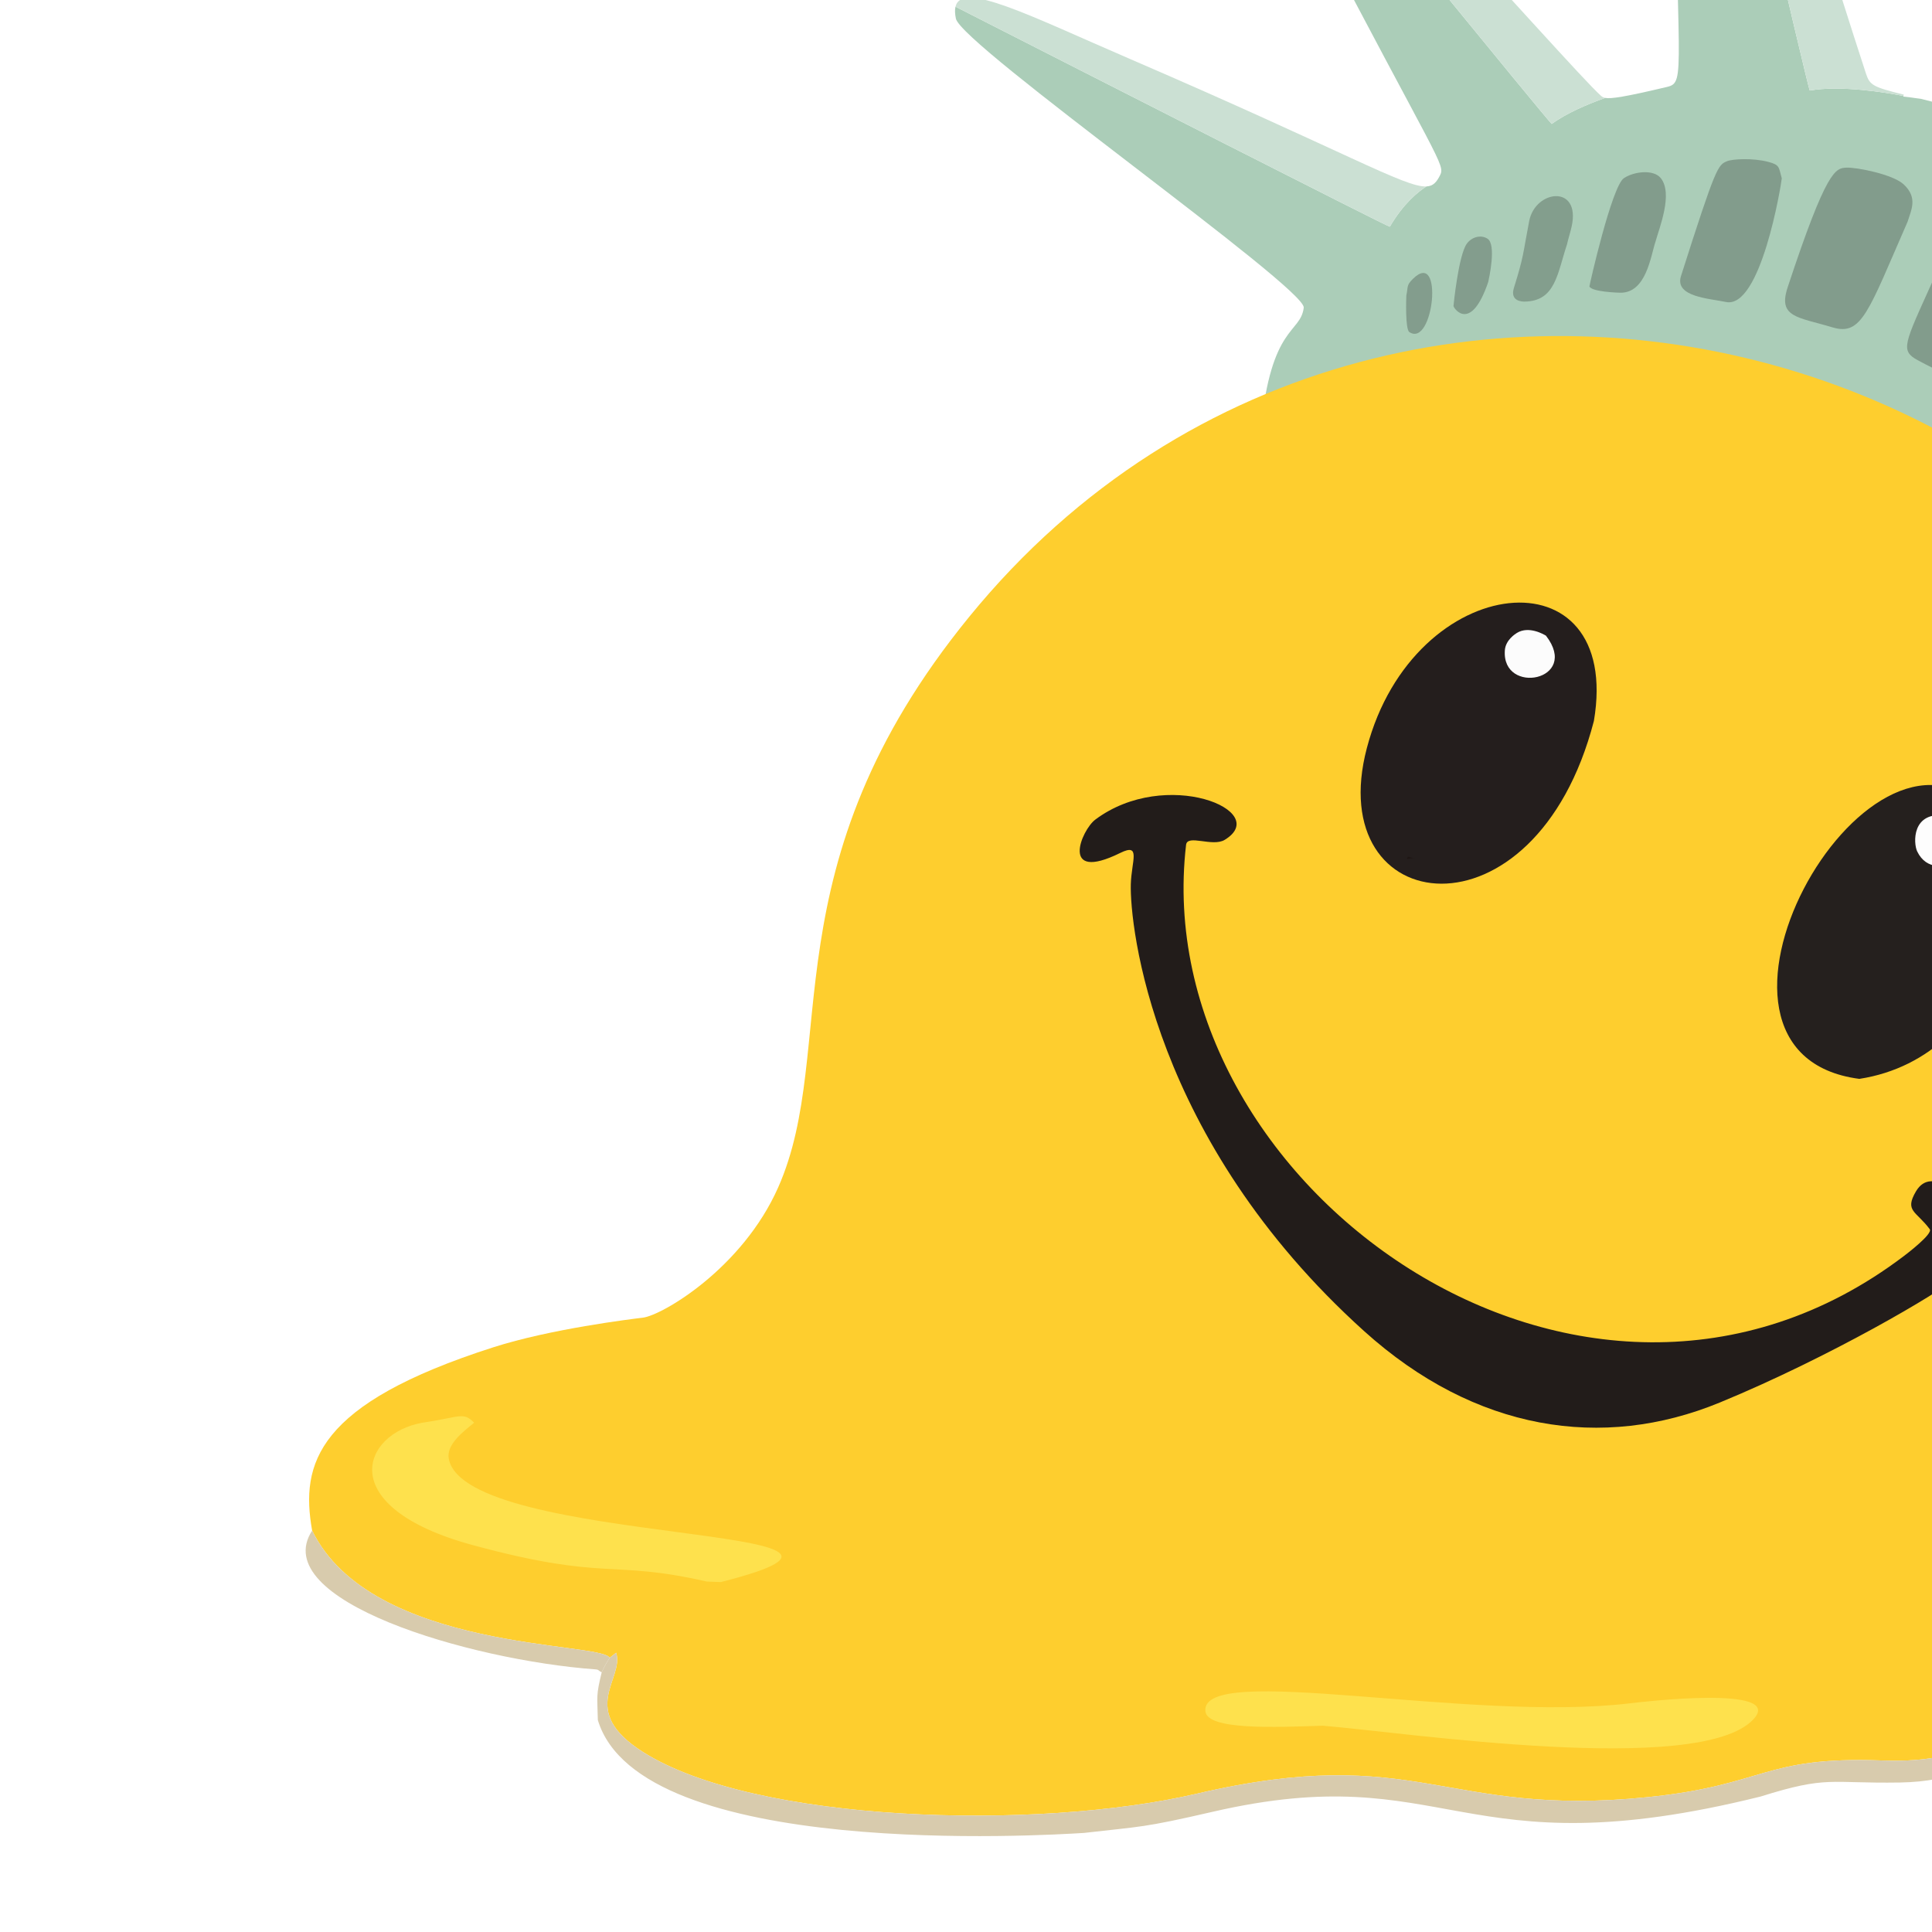
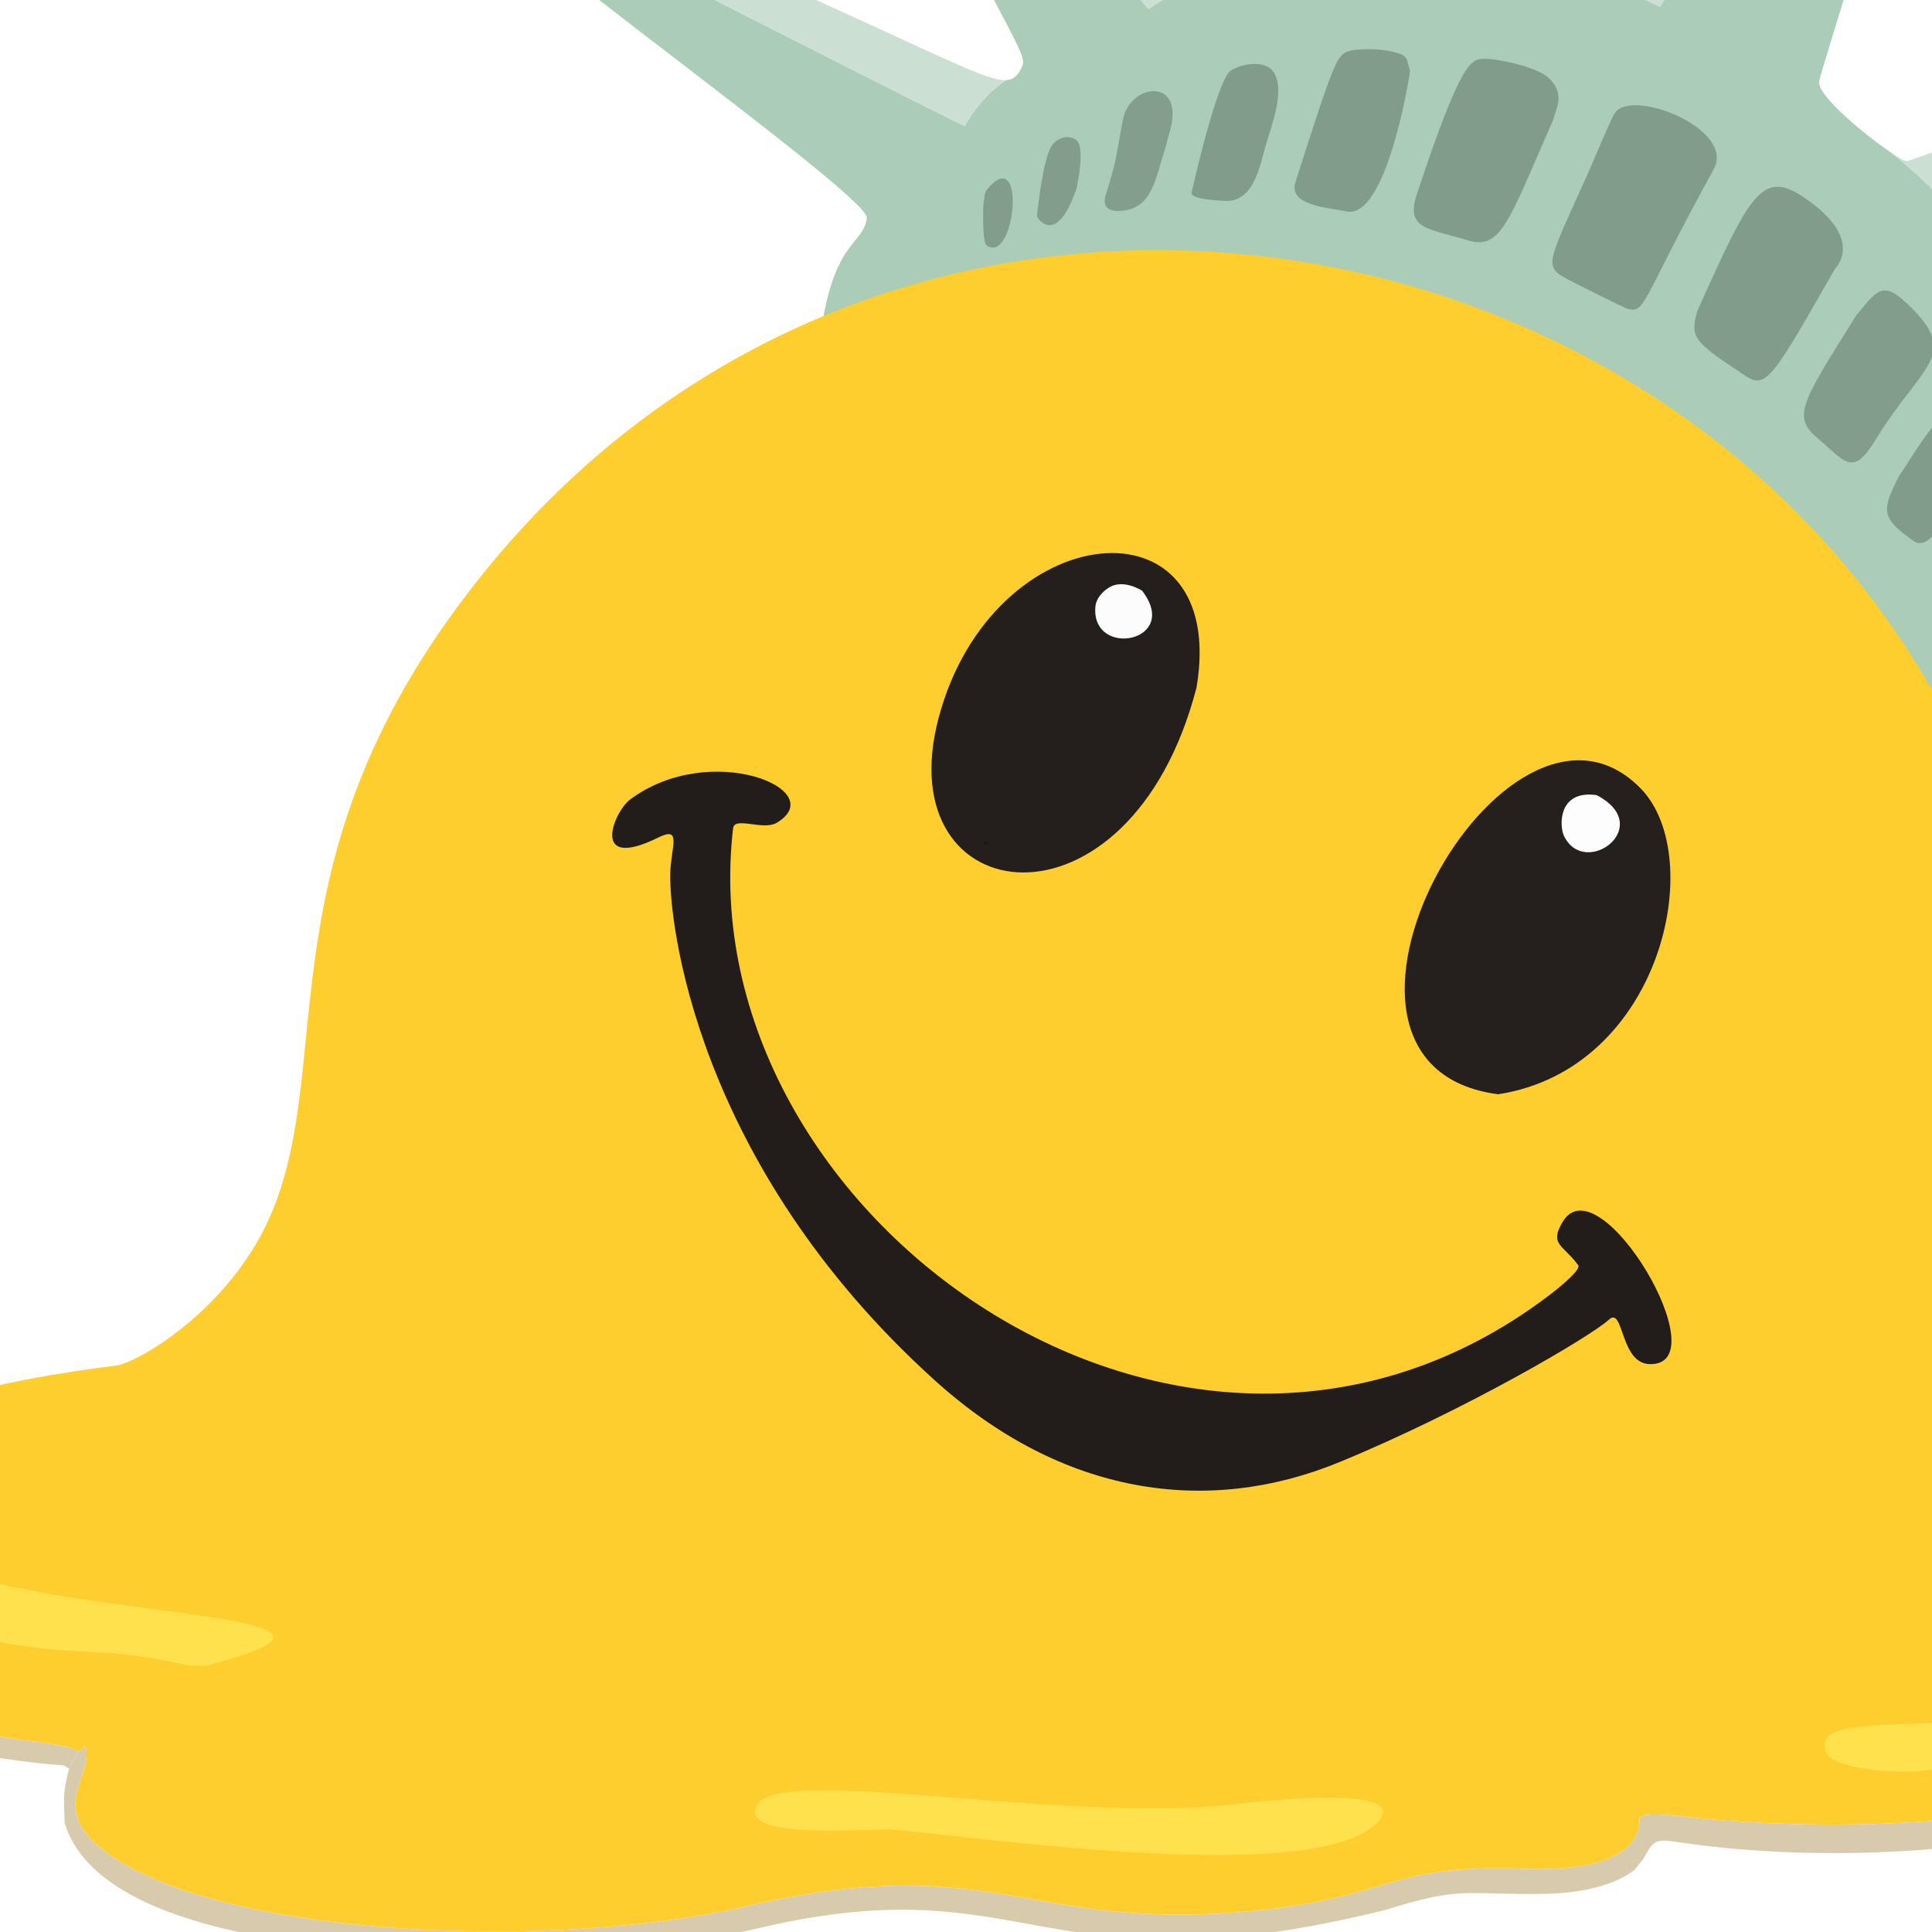
- <svg xmlns="http://www.w3.org/2000/svg" width="32" height="32" viewBox="-200 300 1250 1200" style="fill-rule:evenodd;clip-rule:evenodd;stroke-linejoin:round;stroke-miterlimit:2;overflow:visible;">
+ <svg xmlns="http://www.w3.org/2000/svg" width="32" height="32" viewBox="150 350 1100 1100" style="fill-rule:evenodd;clip-rule:evenodd;stroke-linejoin:round;stroke-miterlimit:2;overflow:hidden;">
  <g transform="matrix(1,0,0,1,-429.0117,-1705.5)">
    <g transform="matrix(1.572823,0.015539,-0.015539,1.572823,68.47555,-1791.941)">
      <g transform="matrix(1.832551,0.416626,-0.416626,1.832551,95.35139,1692.707)">
        <path d="M412.073,329.471C413.503,329.056 413.999,328.068 414.395,326.462C415.05,323.807 413.661,324.022 372.962,277.084C352.051,252.967 344.126,244.312 345.439,241.095C368.053,258.419 435.428,310.003 435.59,309.814C438.185,306.789 442.119,303.868 445.658,301.57C446.912,301.51 449.677,300.433 458.293,296.089C462.198,294.12 459.529,292.496 443.956,229.387C437.633,203.767 432.959,187.944 436.946,185.989C448.317,208.835 488.608,289.742 488.843,289.641C495.221,286.895 505.113,286.218 509.064,286.053L509.059,286.193C509.059,286.193 509.654,286.112 510.673,286.004L510.78,286.002L510.778,285.992C511.387,285.929 512.136,285.856 512.993,285.786C514.844,285.803 516.993,285.829 519.499,285.88C520.126,285.893 520.671,285.789 521.195,285.472C524.651,285.508 528.289,285.794 531.292,286.594C531.544,286.661 560.609,197.651 567.922,175.243C568.734,175.426 569.516,176.204 570.305,177.593C572.277,181.063 564.263,290.484 564.464,293.502C564.642,296.186 575.453,301.511 581.162,303.639C584.485,305.197 593.16,309.526 597.886,314.325C598.074,314.515 674.485,250.013 684.069,241.922C690.274,243.348 681.11,252.417 675.913,258.844C618.746,329.552 616.552,328.928 617.347,331.558C617.552,332.232 627.631,343.886 627.847,344.095C627.933,344.178 628.082,344.246 628.29,344.297C630.936,347.314 636.737,354.326 639.069,360.312C639.158,360.54 719.103,336.282 742.012,329.325C745.832,334.494 725.119,342.585 686.488,361.475C648.37,380.115 645.226,379.03 646.453,383.514C646.495,383.665 646.573,383.816 646.684,383.967C647.4,386.215 650.685,397.017 650.229,404.539C650.216,404.756 715.214,413.775 746.51,418.106C745.449,422.401 735.93,421.473 725.5,421.37C653.198,420.657 650.855,418.7 650.524,422.504C649.285,436.74 648.467,436.654 640.964,448.766C640.826,448.988 640.452,449.145 639.856,449.241C634.313,450.132 609.592,445.728 577.681,438.942C569.753,437.257 561.382,435.424 552.751,433.489C526.108,427.516 496.987,420.568 470.793,413.958C462.944,411.977 455.358,410.027 448.18,408.143C421.884,401.239 401.065,395.217 392.871,391.815C390.484,390.824 389.168,390.055 389.1,389.551C385.994,366.787 392.713,367.224 392.089,361.504C391.618,357.187 305.901,322.911 303.382,317.564C302.914,316.571 302.689,315.735 302.691,315.038C334.955,322.861 406.256,340.121 406.323,339.9C408.011,334.311 410.546,331.045 412.073,329.471Z" style="fill:rgb(171,205,184);" />
        <g transform="matrix(1,0,0,1,1.177686,-2.840601)" opacity="0.25">
          <path d="M524.138,323.445C525.076,317.998 525.885,313.026 526.387,311.453C528.185,305.824 549.82,308.901 547.445,317.485C539.719,345.408 541.191,347.601 537.501,347.49C536.986,347.475 525.046,344.747 523.583,344.228C519.913,342.928 520.85,340.735 524.138,323.445Z" style="fill:rgb(9,9,9);" />
          <path d="M515.145,315.449C511.309,336.653 511.202,342.166 504.485,341.763C496.635,341.291 492.332,342.468 492.923,335.53C495.244,308.272 497.116,307.718 499.355,307.055C501.441,306.437 509.577,306.111 512.396,307.699C516.161,309.82 515.312,312.765 515.145,315.449Z" style="fill:rgb(8,8,8);" />
          <path d="M580.65,338.553C583.398,333.05 583.955,330.845 589.311,333.855C601.637,340.781 595.916,344.367 590.98,357.675C590.395,359.25 589.901,360.858 589.311,362.43C586.922,368.788 584.686,366.214 578.691,363.148C572.977,360.224 574.551,356.769 580.65,338.553Z" style="fill:rgb(10,10,10);" />
          <path d="M486.156,312.603C486.358,314.031 488.33,341.569 480.513,341.754C476.817,341.842 469.283,343.289 469.64,338.51C471.531,313.246 471.889,312.986 473.643,311.712C474.634,310.991 478.931,309.681 482.48,309.775C485.08,309.843 484.917,310.353 486.156,312.603Z" style="fill:rgb(8,9,8);" />
          <path d="M595.874,366.629C598.237,360.657 602.205,344.226 610.071,352.925C614.714,358.059 611.705,358.997 605.281,375.411C605.144,375.761 603.803,379.188 601.567,378.294C594.393,375.423 593.989,374.102 595.874,366.629Z" style="fill:rgb(8,9,8);" />
          <path d="M462.469,332.499C462.164,335.642 463.167,343.99 457.437,345.158C456.906,345.266 451.508,346.365 450.67,345.381C450.603,345.302 450.343,322.854 452.538,320.537C454.445,318.524 458.439,317.164 460.376,318.675C463.821,321.364 462.587,329.284 462.469,332.499Z" style="fill:rgb(8,9,8);" />
          <path d="M443.764,337.52C443.173,344.239 444.203,350.236 437.59,351.873C437.297,351.945 434.449,352.65 434.662,349.502C435.175,341.922 434.854,342.013 434.531,334.499C434.23,327.471 443.692,324.023 443.849,333.494C443.872,334.836 443.742,336.178 443.764,337.52Z" style="fill:rgb(13,14,13);" />
          <path d="M622.521,374.513C616.746,384.164 616.187,393.828 610.932,387.174C607.429,382.737 616.12,358.973 622.619,369.417C624.402,372.283 623.124,373.221 622.521,374.513Z" style="fill:rgb(15,16,14);" />
          <path d="M623.472,385.482C623.716,385.184 625.86,382.575 627.62,383.031C634.315,384.767 626.002,397.729 624.182,399.036C623.3,399.669 617.33,399.577 623.472,385.482Z" style="fill:rgb(14,16,14);" />
          <path d="M428.894,349.509C427.807,361.081 423.052,357.079 422.719,356.417C422.696,356.371 421.194,345.345 422.397,342.454C423.081,340.811 424.89,339.761 426.563,340.354C428.772,341.137 428.883,348.753 428.894,349.509Z" style="fill:rgb(10,11,12);" />
          <path d="M412.14,356.554C412.088,354.512 411.606,354.415 412.725,352.639C417.763,344.644 420.607,366.337 414.643,364.195C413.582,363.814 412.265,357.185 412.14,356.554Z" style="fill:rgb(10,12,10);" />
          <g transform="matrix(2.59544,0.047922,-0.047922,2.59544,-4897.956,-995.8012)">
            <path d="M2108.127,477.616C2109.739,468.239 2110.146,466.2 2113.674,467.45C2118.947,469.318 2117.257,471.965 2117.233,472.053C2114.768,481.079 2114.529,481.963 2112.766,481.352C2108.486,479.867 2108.09,479.698 2108.127,477.616Z" style="fill:rgb(8,8,8);" />
          </g>
        </g>
        <g transform="matrix(0.518869,-0.117964,0.117964,0.518869,-249.1527,-867.0445)">
          <g transform="matrix(1,0,0,1,-572.6125,698.9476)">
            <path d="M1693.074,1966.825C1693.449,1971.241 1694.97,1992.406 1691,2006C1690.886,2006.391 1806.24,2050.001 1861.788,2070.975C1862.198,2070.159 1862.448,2069.184 1862.521,2068.033C1863.144,2058.283 1857.885,2060.228 1707.743,1978.039C1706.491,1977.354 1694.88,1970.998 1693.074,1966.825Z" style="fill:rgb(203,224,211);" />
          </g>
          <g transform="matrix(0.908079,-0.418799,0.418799,0.908079,-1259.31,1505.832)">
            <path d="M1693.294,1969.793C1693.778,1977.319 1694.385,1994.411 1691,2006C1690.871,2006.441 1837.753,2061.907 1879.85,2077.793C1879.871,2076.66 1879.542,2075.319 1878.861,2073.752C1873.678,2061.829 1703.058,1982.063 1693.294,1969.793Z" style="fill:rgb(203,224,211);" />
          </g>
          <g transform="matrix(0.668691,-0.74354,0.74354,0.668691,-1562.247,2433.749)">
            <path d="M1693.224,1968.769C1693.71,1975.65 1694.548,1993.849 1691,2006C1690.859,2006.483 1866.683,2072.827 1888.737,2081.146C1888.638,2080.807 1888.516,2080.451 1888.37,2080.079C1888.271,2079.826 1888.108,2079.551 1887.884,2079.257L1884.092,2075.918C1876.409,2070.375 1859.526,2061.577 1840.46,2050.936C1828.801,2044.884 1695.428,1975.651 1694.831,1975.078C1694.332,1974.601 1693.752,1972.206 1693.224,1968.769Z" style="fill:rgb(203,224,211);" />
          </g>
          <g transform="matrix(0.203965,-1.061786,1.0246,0.196822,-1450.684,3839.91)">
            <path d="M1693.541,1987.891C1693.276,1994.111 1692.564,2000.643 1691,2006C1690.868,2006.45 1843.79,2064.186 1882.286,2078.713C1883.983,2071.962 1863.345,2063.246 1823.592,2045.767C1720.237,2000.324 1697.281,1994.803 1693.541,1987.891Z" style="fill:rgb(203,224,211);" />
          </g>
          <g transform="matrix(0.119707,-1.074552,-1.036919,-0.115514,2748.145,4475.942)">
            <path d="M1693.246,1969.081C1693.734,1976.187 1694.496,1994.029 1691,2006C1690.871,2006.443 1838.48,2062.181 1880.16,2077.91C1880.685,2076.388 1880.163,2074.348 1878.524,2071.693C1874.012,2064.381 1771.518,2019.42 1699.96,1984.795C1695.713,1982.74 1695.234,1981.362 1693.763,1969L1693.246,1969.081Z" style="fill:rgb(203,224,211);" />
          </g>
          <g transform="matrix(-0.36494,-1.017748,-0.982104,0.352159,3351.729,3456.516)">
            <path d="M1693.669,1982.726C1693.61,1990.324 1693.007,1999.129 1691,2006C1690.875,2006.429 1829.449,2058.77 1875.975,2076.331C1876.729,2075.225 1876.707,2073.711 1876.091,2071.745C1872.6,2060.587 1707.819,1991.592 1695.051,1984.069C1694.546,1983.771 1694.101,1983.509 1693.669,1982.726Z" style="fill:rgb(203,224,211);" />
          </g>
          <g transform="matrix(-0.744853,-0.7837,-0.756253,0.718767,3474.937,2368.266)">
            <path d="M1864.895,2072.148C1870.513,2063.336 1843.295,2053.244 1805.032,2035.843C1722.832,1998.461 1698.057,1991.173 1692.723,1984.623C1693.417,1988.506 1693.94,1995.934 1691,2006C1690.884,2006.399 1810.676,2051.677 1864.895,2072.148Z" style="fill:rgb(203,224,211);" />
          </g>
        </g>
      </g>
      <g transform="matrix(1.503906,0,0,1.503906,214.3875,2099.948)">
        <path d="M488.272,661.537C488.329,663.974 488.585,674.838 460.514,674.108C427.844,673.258 428.993,681.155 396.527,684.779C340.876,690.99 333.715,670.329 273.383,685.015C229.229,695.762 152.422,694.151 121.712,675.18C103.443,663.894 116.463,655.208 114.045,648.058L112.295,649.461C109.787,645.01 47.14,648.504 30.57,615.481C27.118,597.093 31.462,580.812 79.605,564.863C95.33,559.653 117.162,556.782 120.473,556.346C125.67,555.663 147.487,542.69 157.118,520.329C173.556,482.163 152.827,432.546 207.834,363.754C324.841,217.425 568.861,287.184 583.756,480.478C587.583,530.144 566.965,559.671 589.671,578.226C592.686,580.689 594.773,575.351 635.607,594.292C635.585,595.315 634.445,595.318 635.559,596.5C640.095,601.315 689.204,630.878 605.523,653.587C556.091,667.001 507.086,661.991 498.552,661.118C488.836,660.125 488.927,661.313 488.272,661.537Z" style="fill:rgb(254,206,46);" />
        <path d="M60.563,585.658C70.905,584.006 71.566,582.509 74.592,585.546C71.498,588.094 66.975,591.624 67.749,595.478C72.584,619.58 204.409,612.093 142.503,628.449C138.819,628.334 138.835,628.392 138.524,628.325C112.111,622.582 111.255,628.576 74.604,619.033C35.946,608.968 44.02,588.615 60.563,585.658Z" style="fill:rgb(254,225,77);" />
        <path d="M307.501,666.11C294.599,666.664 275.988,667.687 275.368,662.519C273.737,648.919 347.371,664.884 391.469,659.154C394.167,658.803 434.173,653.604 425.223,663.25C410.587,679.026 330.06,667.729 307.501,666.11Z" style="fill:rgb(254,225,77);" />
        <path d="M553.528,649.806C551.804,649.837 533.651,650.165 532.644,644.486C531.415,637.558 546.748,639.062 569.498,637.441C571.607,637.29 588.764,638.876 584.124,642.105C575.032,648.432 559.113,649.171 553.528,649.806Z" style="fill:rgb(254,225,77);" />
        <path d="M635.607,594.292C636.476,594.842 663.423,606.485 655.81,629.604C647.431,655.05 567.498,676.624 498.505,667.457C492.82,666.701 491.885,666.223 489.323,671.391C489.323,671.391 487.351,673.894 487.18,674.111C486.573,674.478 481.056,679.684 465.48,680.09C446.096,680.594 445.862,678.324 427.434,684.304C344.938,705.651 342.083,674.414 277.592,689.959C258.329,694.602 258.327,694.09 242.457,696.085C231.567,696.858 121.142,704.697 109.222,666.53C109.007,659.822 108.64,659.921 110.151,653.452C110.291,653.118 110.922,651.619 112.295,649.461L114.045,648.058C116.463,655.208 103.443,663.894 121.712,675.18C152.422,694.151 229.229,695.762 273.383,685.015C333.715,670.329 340.876,690.99 396.527,684.779C428.993,681.155 427.844,673.258 460.514,674.108C488.585,674.838 488.329,663.974 488.272,661.537C488.927,661.313 488.836,660.125 498.552,661.118C507.086,661.991 556.091,667.001 605.523,653.587C689.204,630.878 640.095,601.315 635.559,596.5C634.445,595.318 635.585,595.315 635.607,594.292Z" style="fill:rgb(216,203,173);" />
        <path d="M30.57,615.481C47.14,648.504 109.787,645.01 112.295,649.461C110.922,651.619 110.291,653.118 110.151,653.452C109.156,653 109.427,652.733 108.431,652.67C73.768,650.476 18.385,634.631 30.57,615.481Z" style="fill:rgb(216,203,173);" />
        <path d="M479.681,541.749C475.464,545.752 445.159,563.981 415.183,576.663C383.267,590.165 348.347,585.125 317.761,558.087C258.971,506.115 252.537,447.533 252.731,436.504C252.845,430.099 255.49,425.057 249.741,427.962C233.176,436.331 239.073,421.784 242.847,418.904C262.004,404.28 291.259,416.082 278.277,424.1C274.972,426.142 268.057,422.586 267.74,425.56C257.84,518.481 377.976,603.594 465.183,536.079C465.827,535.58 473.124,529.931 472.173,528.675C468.413,523.708 465.147,523.852 468.303,518.365C476.893,503.431 506.842,552.891 489.492,552.334C482.446,552.108 483.263,538.348 479.681,541.749Z" style="fill:rgb(34,28,26);" />
        <path d="M452.51,487.751C398.563,481.275 453.309,380.707 486.147,413.871C502.394,430.278 491.721,481.322 452.51,487.751Z" style="fill:rgb(37,32,30);" />
        <path d="M475.496,415.513C489.934,422.888 472.847,435.814 467.722,425.389C466.623,423.153 466.091,414.302 475.496,415.513Z" style="fill:rgb(253,253,253);" />
        <path d="M378.944,390.585C363.486,452.681 305.039,445.584 316.92,398.602C329.321,349.567 386.407,343.624 378.944,390.585Z" style="fill:rgb(36,30,29);" />
        <path d="M365.603,367.38C375.236,379.63 353.616,383.917 354.401,371.488C354.579,368.665 357.242,366.97 357.631,366.723C360.893,364.646 365.05,367.059 365.603,367.38Z" style="fill:rgb(252,252,252);" />
        <path d="M330.414,428.724C328.989,428.339 327.619,429.479 328.477,428.201C328.477,428.201 330.259,428.682 330.414,428.724Z" style="fill:rgb(30,22,20);" />
      </g>
    </g>
  </g>
</svg>
